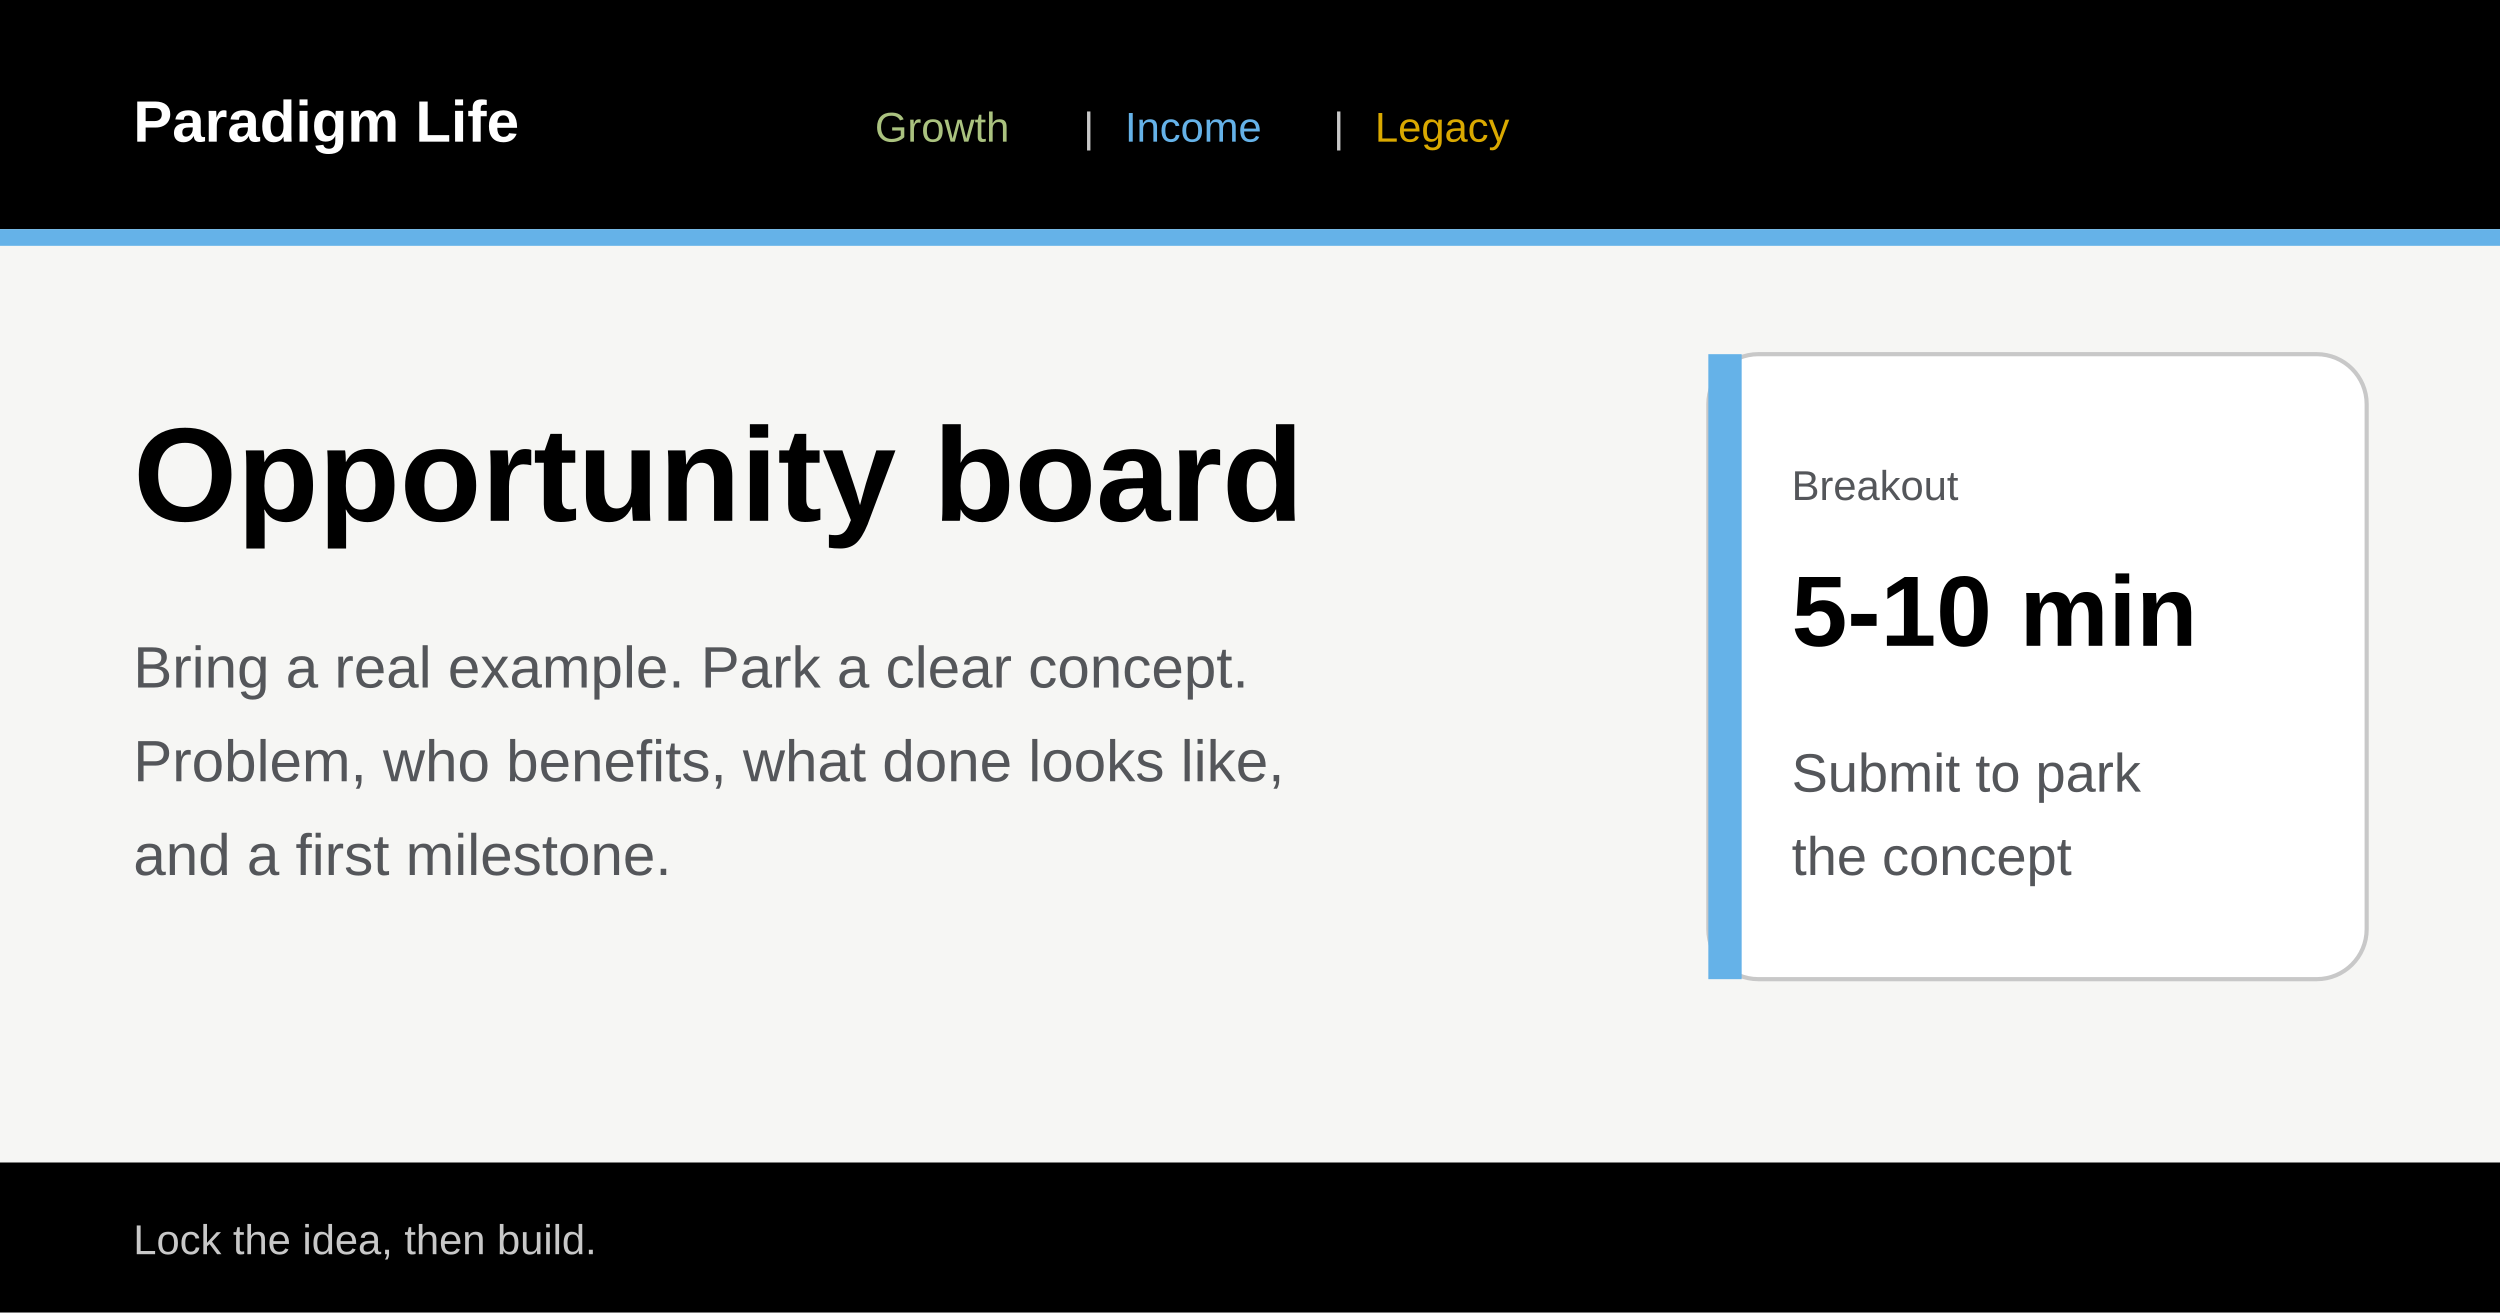
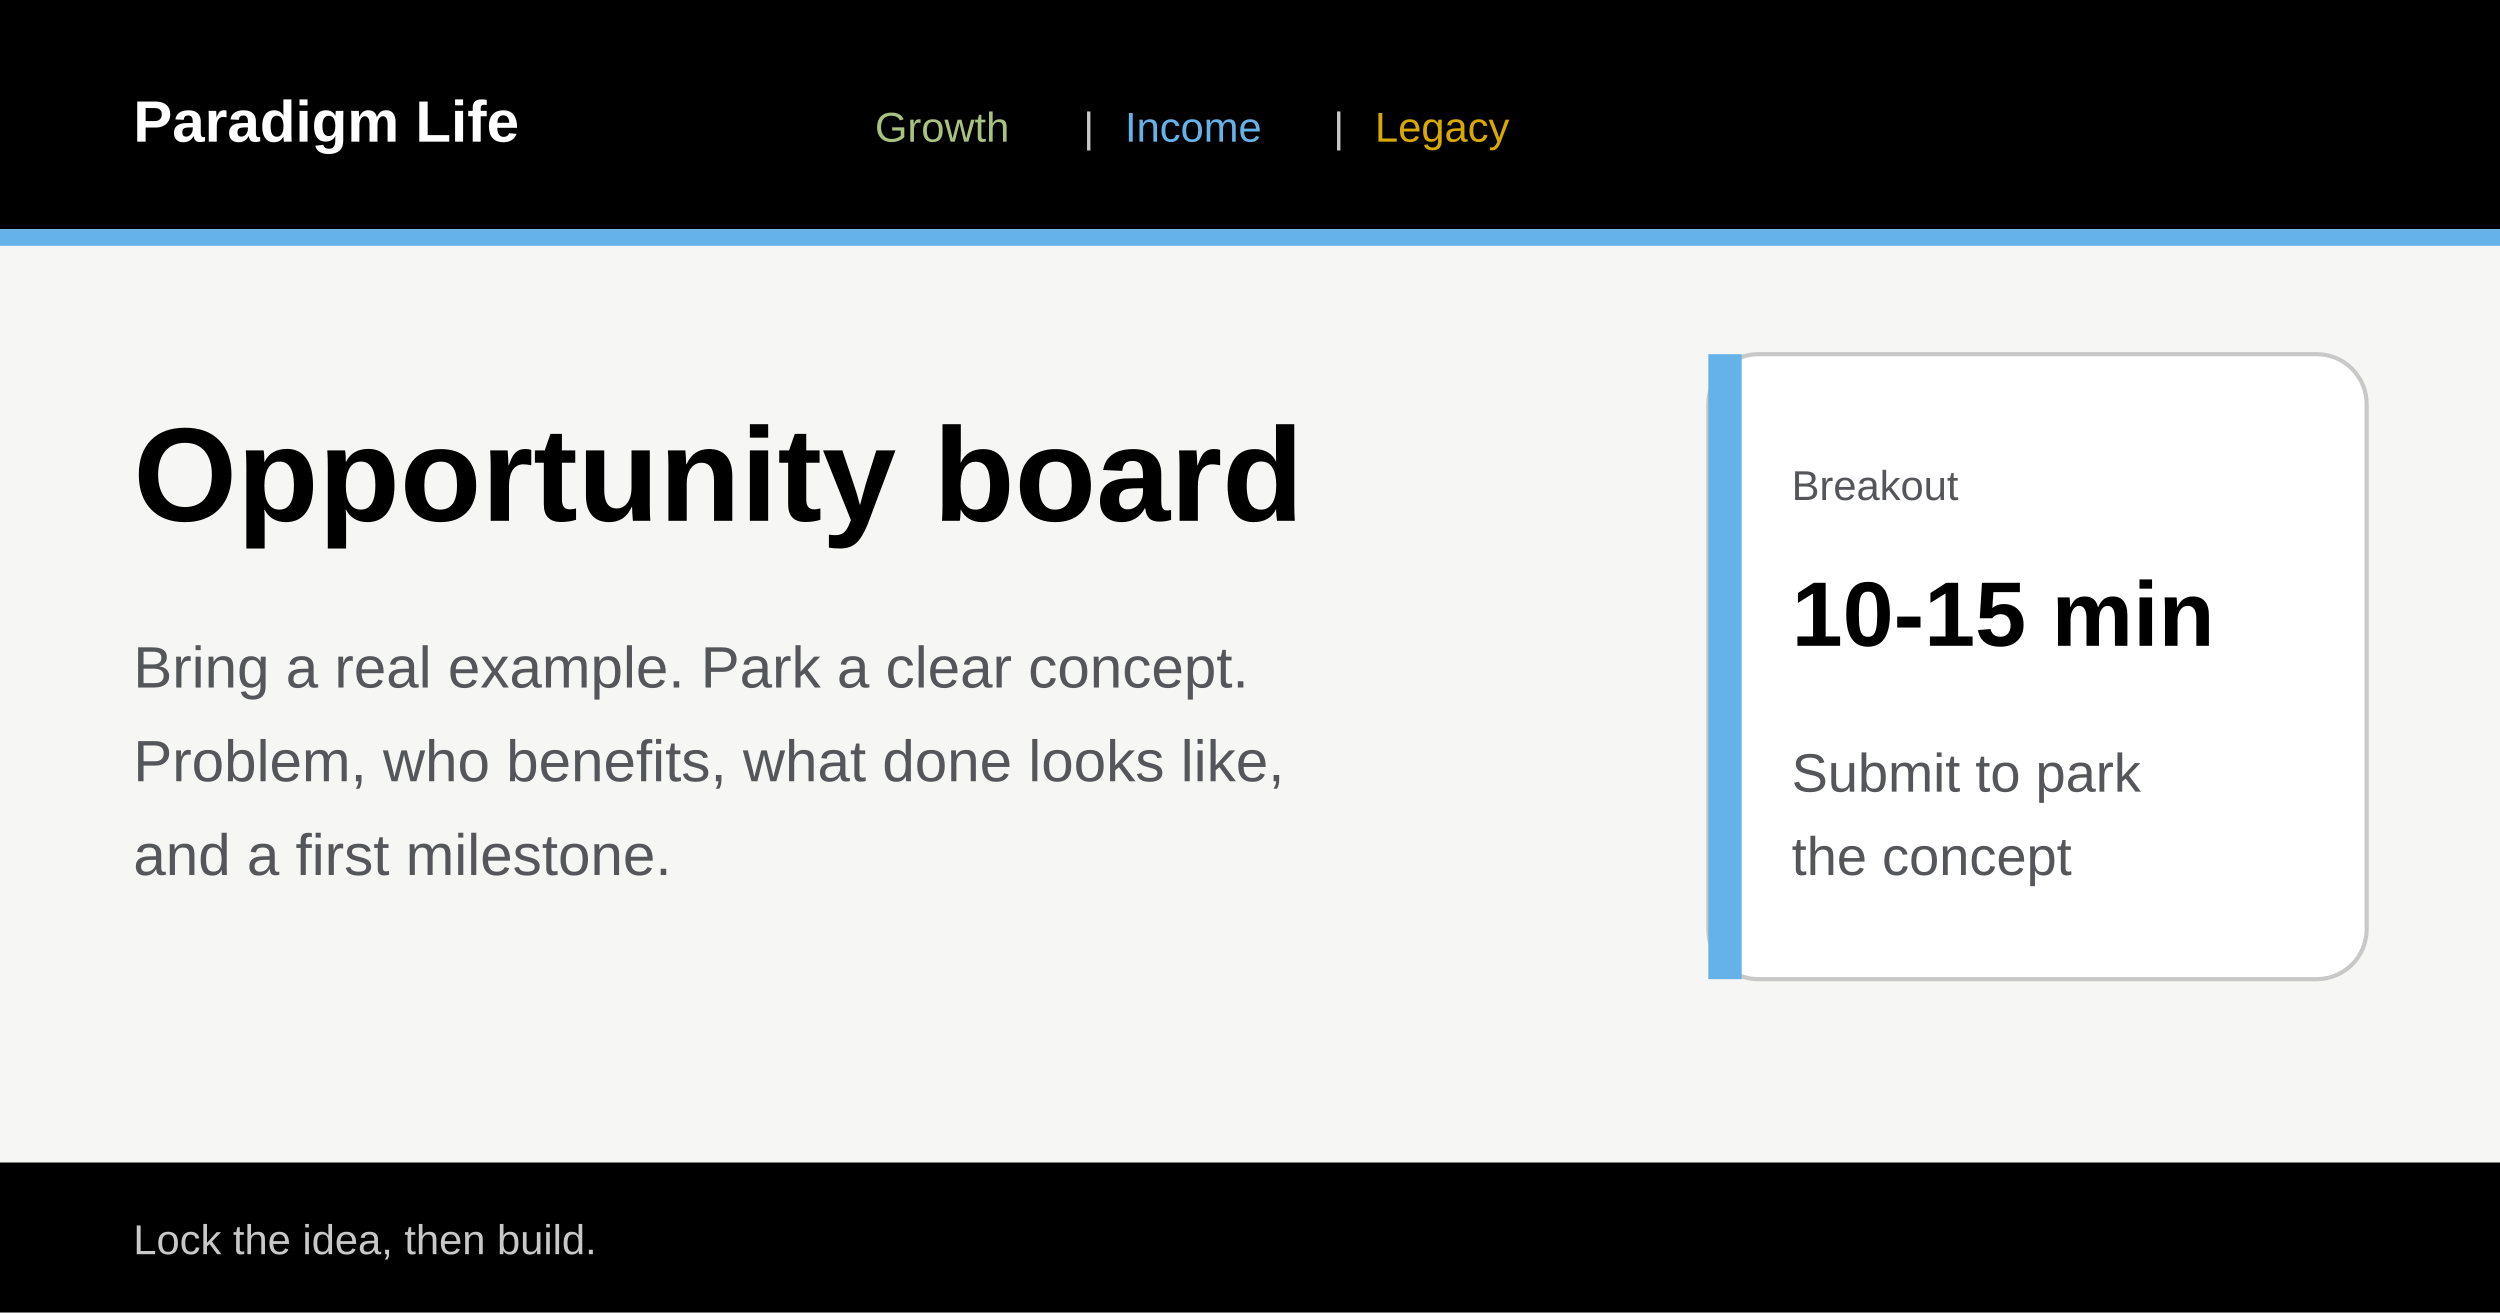
<svg xmlns="http://www.w3.org/2000/svg" width="1200" height="630" viewBox="0 0 1200 630">
  <rect width="1200" height="630" fill="#f6f6f4" />
  <rect width="1200" height="110" fill="#000" />
  <rect y="110" width="1200" height="8" fill="#65B2E8" />
  <text x="64" y="68" font-family="Arial, Helvetica, sans-serif" font-size="28" font-weight="700" fill="#fff">Paradigm Life</text>
  <text x="420" y="68" font-family="Arial, Helvetica, sans-serif" font-size="20" fill="#AAC27F">Growth</text>
  <text x="520" y="68" font-family="Arial, Helvetica, sans-serif" font-size="20" fill="#C8C8C8">|</text>
  <text x="540" y="68" font-family="Arial, Helvetica, sans-serif" font-size="20" fill="#65B2E8">Income</text>
  <text x="640" y="68" font-family="Arial, Helvetica, sans-serif" font-size="20" fill="#C8C8C8">|</text>
  <text x="660" y="68" font-family="Arial, Helvetica, sans-serif" font-size="20" fill="#DAA900">Legacy</text>
  <text x="64" y="250" font-family="Arial, Helvetica, sans-serif" font-size="64" font-weight="700" fill="#000">Opportunity board</text>
  <text x="64" y="330" font-family="Arial, Helvetica, sans-serif" font-size="28" fill="#54565A">Bring a real example. Park a clear concept.</text>
  <text x="64" y="375" font-family="Arial, Helvetica, sans-serif" font-size="28" fill="#54565A">Problem, who benefits, what done looks like,</text>
  <text x="64" y="420" font-family="Arial, Helvetica, sans-serif" font-size="28" fill="#54565A">and a first milestone.</text>
  <rect x="820" y="170" width="316" height="300" rx="24" fill="#fff" stroke="#C8C8C8" stroke-width="2" />
  <rect x="820" y="170" width="16" height="300" fill="#65B2E8" />
  <text x="860" y="240" font-family="Arial, Helvetica, sans-serif" font-size="20" fill="#54565A">Breakout</text>
-   <text x="860" y="310" font-family="Arial, Helvetica, sans-serif" font-size="48" font-weight="700" fill="#000">5-10 min</text>
+   <text x="860" y="310" font-family="Arial, Helvetica, sans-serif" font-size="44" font-weight="700" fill="#000">10-15 min</text>
  <text x="860" y="380" font-family="Arial, Helvetica, sans-serif" font-size="26" fill="#54565A">Submit to park</text>
  <text x="860" y="420" font-family="Arial, Helvetica, sans-serif" font-size="26" fill="#54565A">the concept</text>
  <rect y="558" width="1200" height="72" fill="#000" />
  <text x="64" y="602" font-family="Arial, Helvetica, sans-serif" font-size="20" fill="#C8C8C8">Lock the idea, then build.</text>
</svg>
